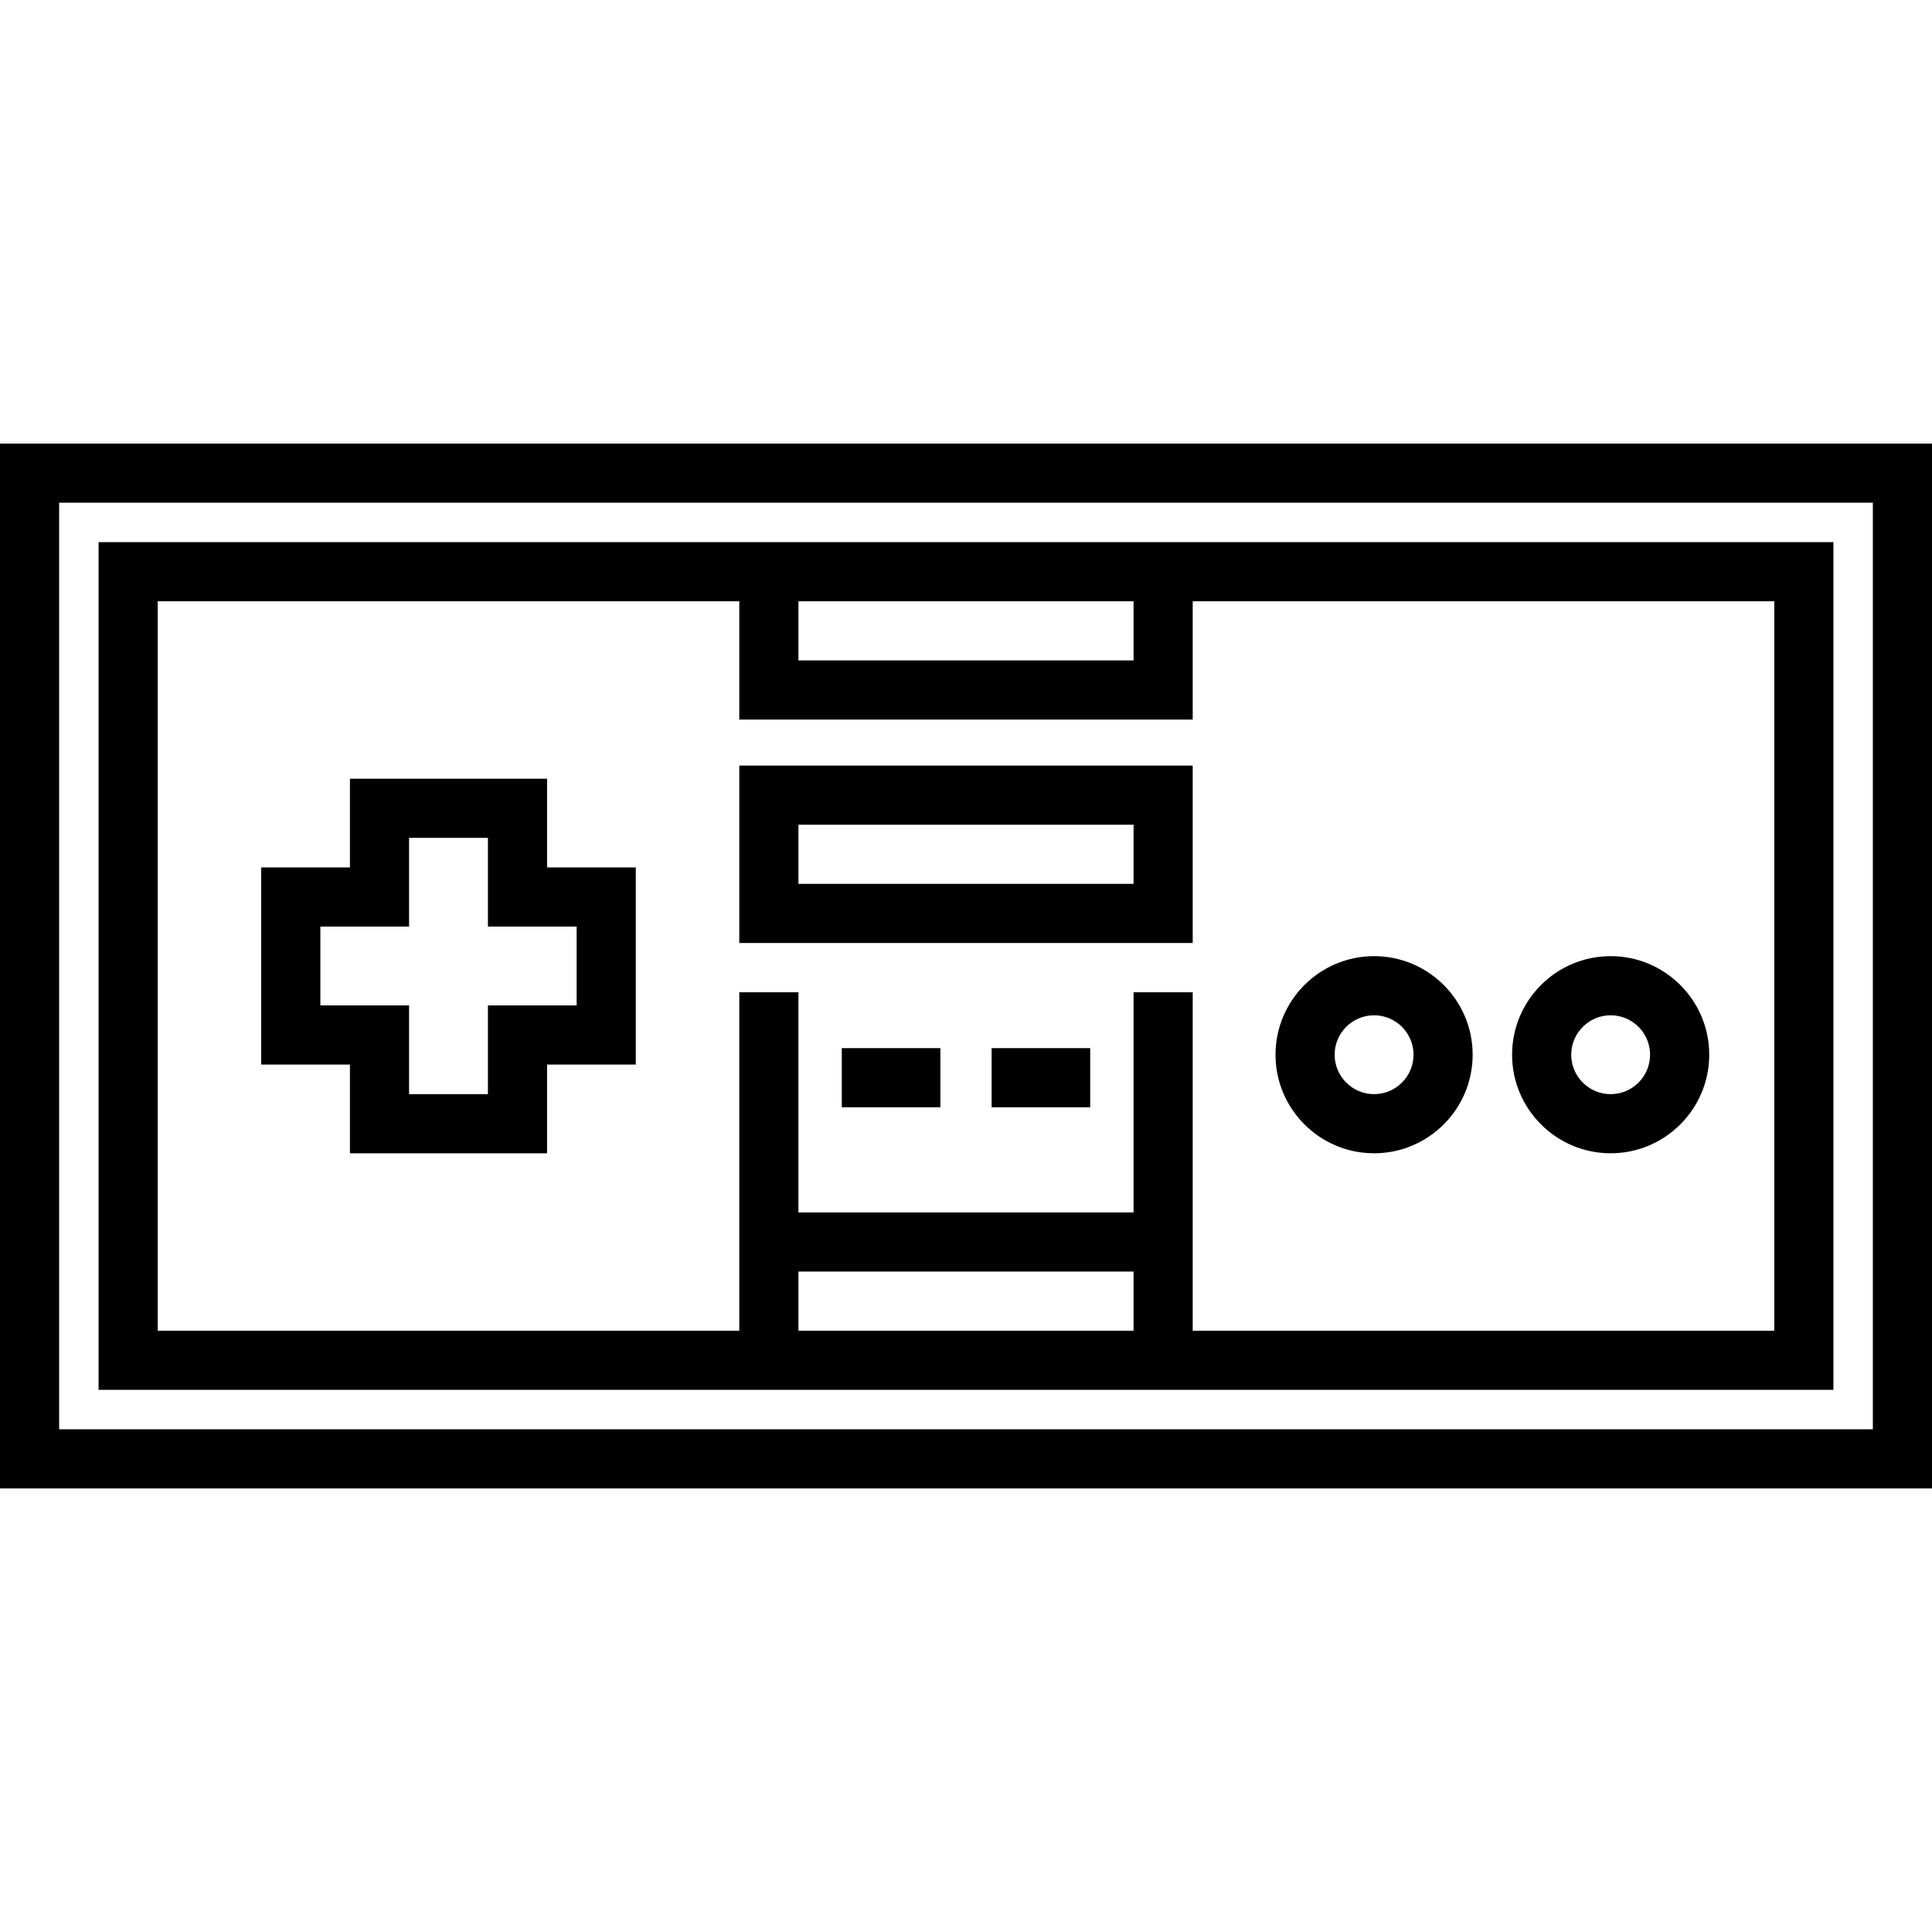
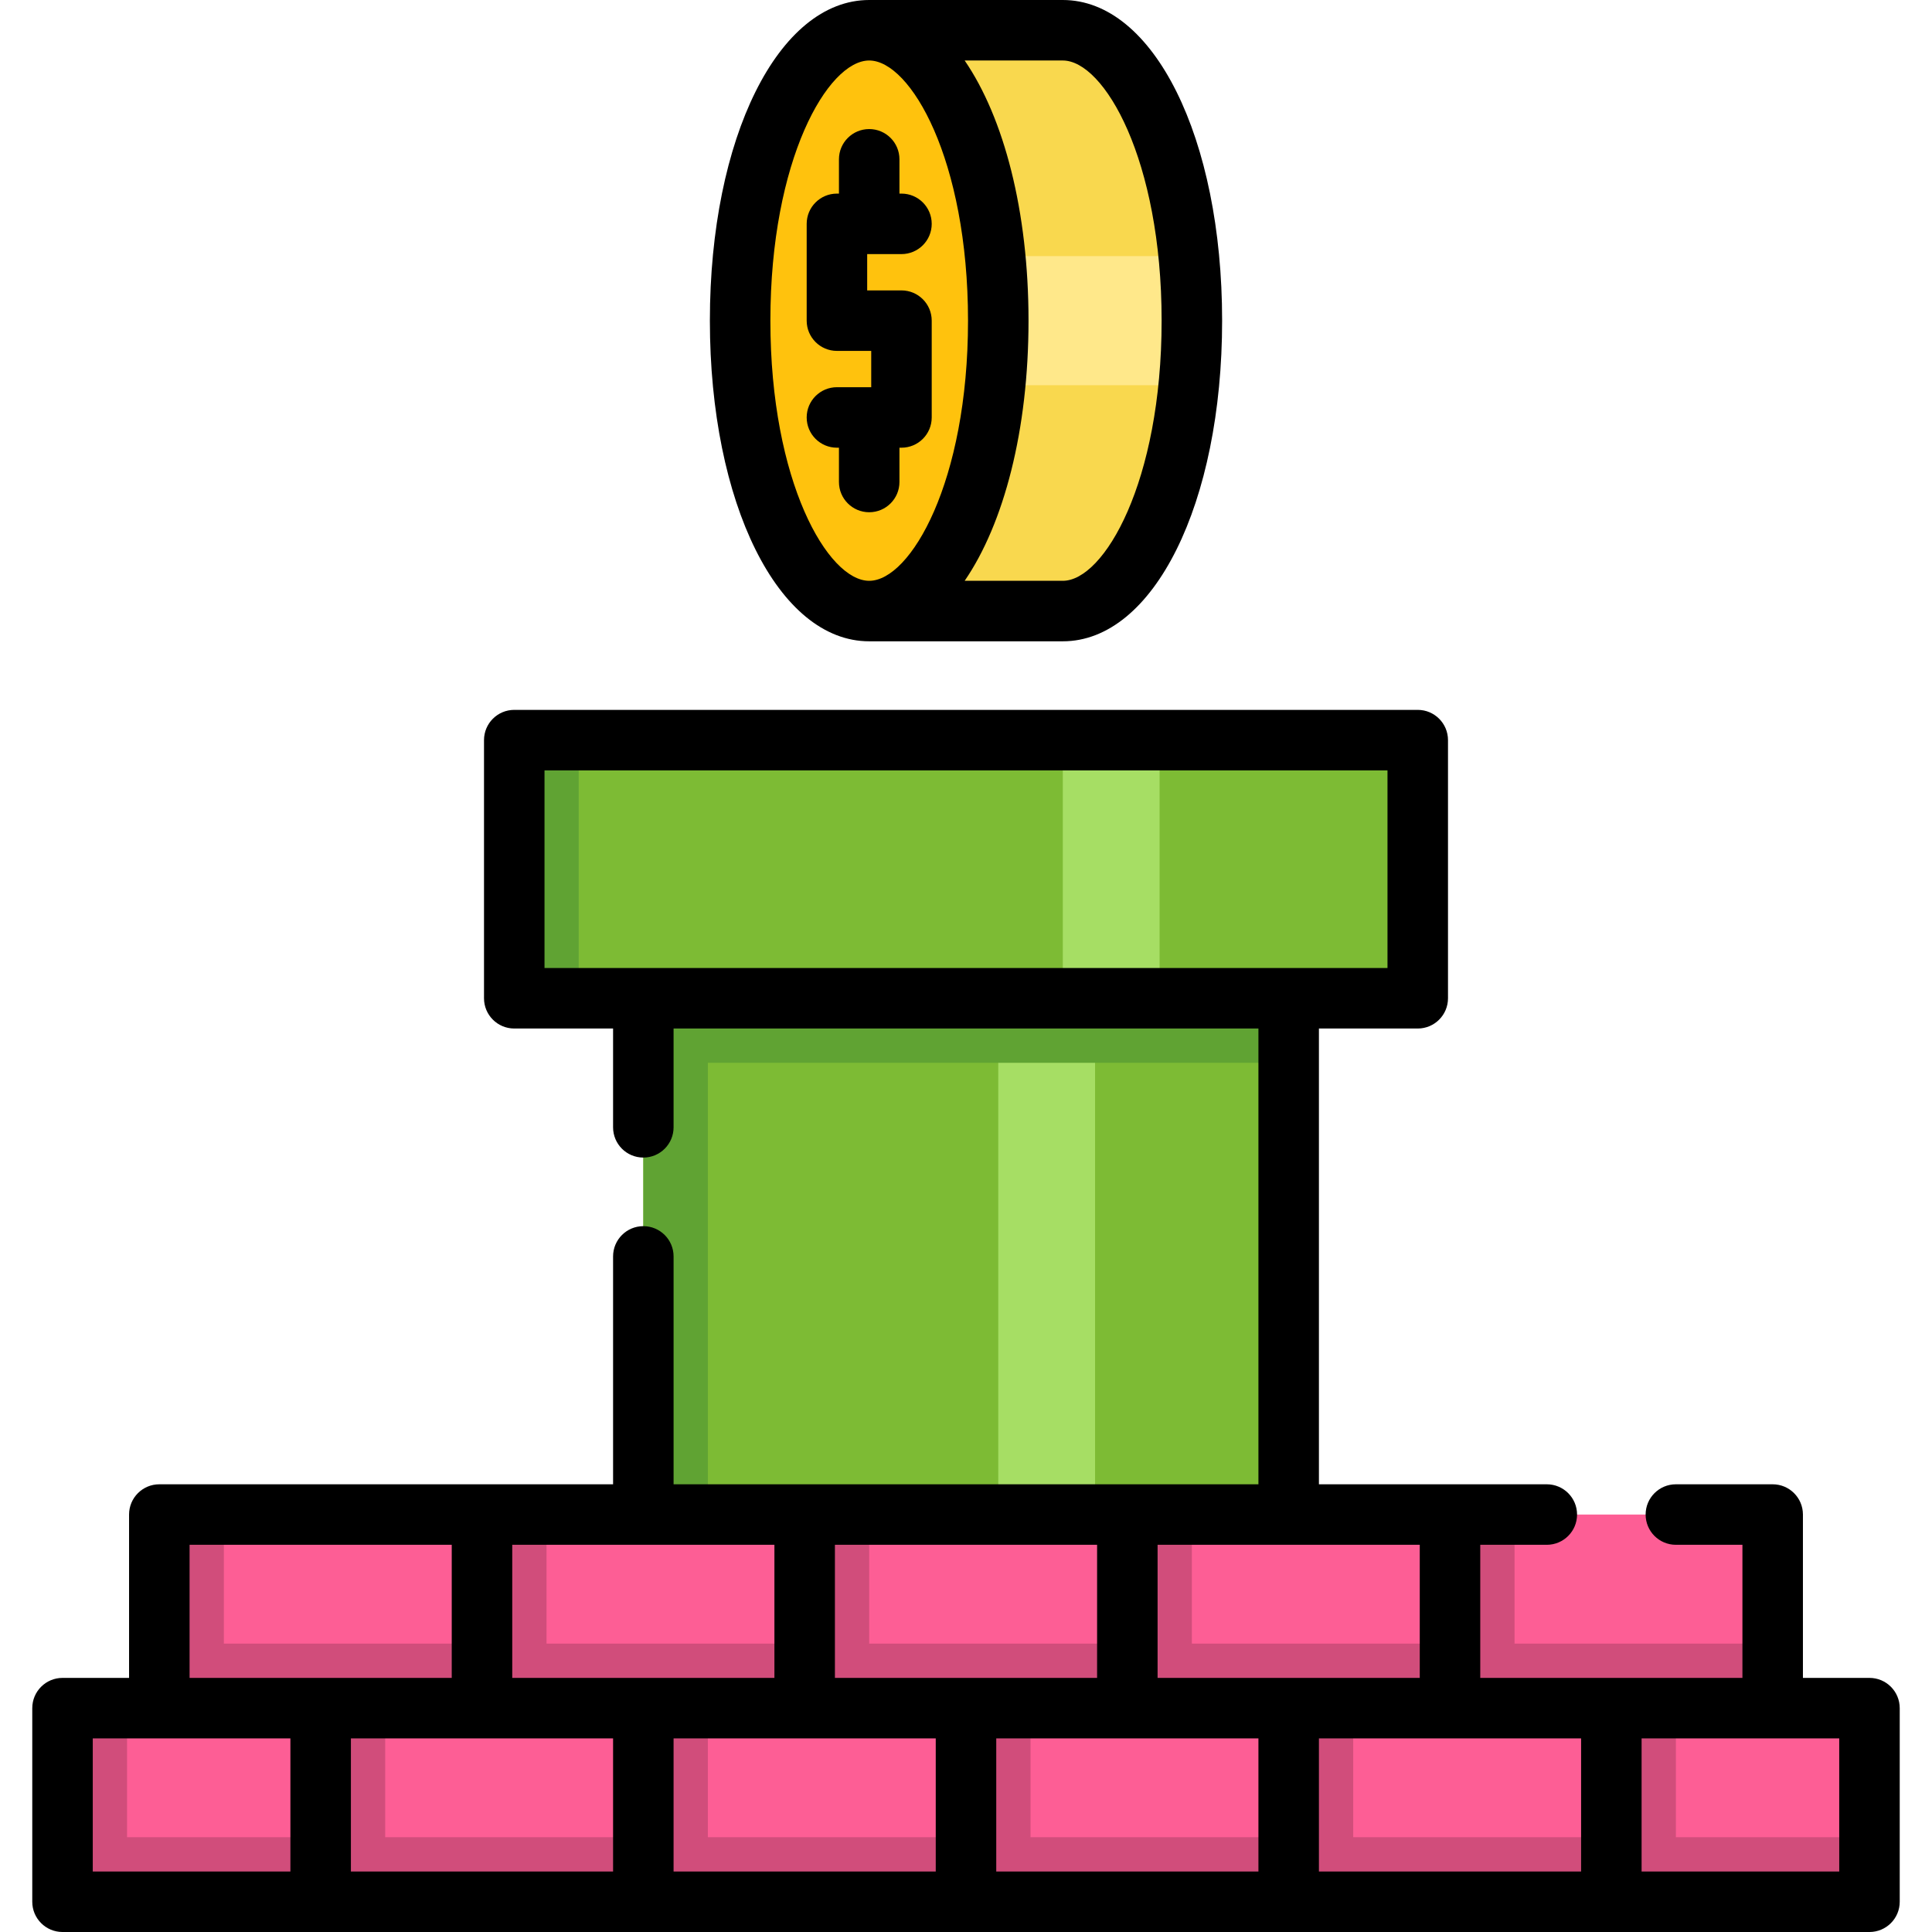
<svg xmlns="http://www.w3.org/2000/svg" version="1.1" id="Layer_1" x="0px" y="0px" viewBox="0 0 512 512" style="enable-background:new 0 0 512 512;" xml:space="preserve">
+   <rect x="170.489" y="238.898" style="fill:#7DBB34;" width="171.023" height="205.228" />
+   <rect x="170.489" y="238.898" style="fill:#60A333;" width="17.102" height="205.228" />
+   <rect x="264.551" y="238.898" style="fill:#A6DE64;" width="25.653" height="205.228" />
+   <rect x="170.489" y="238.898" style="fill:#60A333;" width="171.023" height="42.756" />
+   <rect x="136.284" y="196.142" style="fill:#7DBB34;" width="239.432" height="68.409" />
+   <rect x="136.284" y="196.142" style="fill:#A6DE64;" width="239.432" height="68.409" />
+   <rect x="136.284" y="196.142" style="fill:#60A333;" width="17.102" height="68.409" />
  <g>
-     <g>
-       <path d="M0,117.551v276.898h512V117.551H0z M496.327,378.776H15.673V133.224h480.653V378.776z" />
-     </g>
+     <rect x="153.386" y="196.142" style="fill:#7DBB34;" width="128.267" height="68.409" />
+     <rect x="307.307" y="196.142" style="fill:#7DBB34;" width="68.409" height="68.409" />
  </g>
-   <g>
-     <g>
-       <path d="M195.918,202.885v47.02h120.163v-47.02H195.918z M300.408,234.232h-88.816v-15.673h88.816V234.232z" />
-     </g>
-   </g>
-   <g>
-     <g>
-       <rect x="223.086" y="277.765" width="26.122" height="15.673" />
-     </g>
-   </g>
-   <g>
-     <g>
-       <rect x="262.792" y="277.765" width="26.122" height="15.673" />
-     </g>
-   </g>
-   <g>
-     <g>
-       <path d="M26.122,143.673v224.653h459.755V143.673H26.122z M211.592,159.347h88.816v15.673h-88.816V159.347z M300.408,352.653    h-88.816V336.98h88.816V352.653z M470.204,352.653H316.082v-89.687h-15.673v58.34h-88.816v-58.34h-15.673v89.687H41.796V159.347    h154.122v31.347h120.163v-31.347h154.122V352.653z" />
-     </g>
-   </g>
-   <g>
-     <g>
-       <path d="M144.98,229.878v-23.51H92.735v23.51h-23.51v52.245h23.51v23.51h52.245v-23.51h23.51v-52.245H144.98z M152.816,266.449    h-23.51v23.51h-20.898v-23.51h-23.51v-20.898h23.51v-23.51h20.898v23.51h23.51V266.449z" />
-     </g>
-   </g>
-   <g>
-     <g>
-       <path d="M364.147,253.388c-14.404,0-26.122,11.719-26.122,26.122s11.719,26.122,26.122,26.122    c14.404,0,26.122-11.719,26.122-26.122S378.551,253.388,364.147,253.388z M364.147,289.959c-5.762,0-10.449-4.687-10.449-10.449    c0-5.762,4.687-10.449,10.449-10.449c5.762,0,10.449,4.687,10.449,10.449C374.596,285.272,369.909,289.959,364.147,289.959z" />
-     </g>
-   </g>
-   <g>
-     <g>
-       <path d="M426.841,253.388c-14.404,0-26.122,11.719-26.122,26.122s11.719,26.122,26.122,26.122s26.122-11.719,26.122-26.122    S441.245,253.388,426.841,253.388z M426.841,289.959c-5.762,0-10.449-4.687-10.449-10.449c0-5.762,4.687-10.449,10.449-10.449    s10.449,4.687,10.449,10.449C437.29,285.272,432.602,289.959,426.841,289.959z" />
-     </g>
-   </g>
+   <path style="fill:#F9D84E;" d="M281.653,8.017h-51.307v153.921h51.307c18.891,0,34.205-34.456,34.205-76.96  S300.544,8.017,281.653,8.017z" />
+   <path style="fill:#FFE88A;" d="M230.347,102.079H315c0.556-5.503,0.858-11.221,0.858-17.102s-0.302-11.6-0.858-17.102h-84.653  V102.079z" />
+   <ellipse style="fill:#FFC20D;" cx="230.347" cy="84.977" rx="34.205" ry="76.96" />
+   <rect x="42.221" y="401.37" style="fill:#FD5E95;" width="85.511" height="51.307" />
+   <polygon style="fill:#D14D7B;" points="59.324,435.574 59.324,401.37 42.221,401.37 42.221,452.676 127.733,452.676   127.733,435.574 " />
+   <rect x="127.733" y="401.37" style="fill:#FD5E95;" width="85.511" height="51.307" />
+   <polygon style="fill:#D14D7B;" points="144.835,435.574 144.835,401.37 127.733,401.37 127.733,452.676 213.244,452.676   213.244,435.574 " />
+   <rect x="213.244" y="401.37" style="fill:#FD5E95;" width="85.511" height="51.307" />
+   <polygon style="fill:#D14D7B;" points="230.347,435.574 230.347,401.37 213.244,401.37 213.244,452.676 298.756,452.676   298.756,435.574 " />
+   <rect x="298.756" y="401.37" style="fill:#FD5E95;" width="85.511" height="51.307" />
+   <polygon style="fill:#D14D7B;" points="315.858,435.574 315.858,401.37 298.756,401.37 298.756,452.676 384.267,452.676   384.267,435.574 " />
+   <rect x="384.267" y="401.37" style="fill:#FD5E95;" width="85.511" height="51.307" />
+   <polygon style="fill:#D14D7B;" points="401.37,435.574 401.37,401.37 384.267,401.37 384.267,452.676 469.779,452.676   469.779,435.574 " />
+   <rect x="84.977" y="452.676" style="fill:#FD5E95;" width="85.511" height="51.307" />
+   <polygon style="fill:#D14D7B;" points="102.079,486.881 102.079,452.676 84.977,452.676 84.977,503.983 170.489,503.983   170.489,486.881 " />
+   <rect x="170.489" y="452.676" style="fill:#FD5E95;" width="85.511" height="51.307" />
+   <polygon style="fill:#D14D7B;" points="187.591,486.881 187.591,452.676 170.489,452.676 170.489,503.983 256,503.983 256,486.881   " />
+   <rect x="256" y="452.676" style="fill:#FD5E95;" width="85.511" height="51.307" />
+   <polygon style="fill:#D14D7B;" points="273.102,486.881 273.102,452.676 256,452.676 256,503.983 341.511,503.983 341.511,486.881   " />
+   <rect x="341.511" y="452.676" style="fill:#FD5E95;" width="85.511" height="51.307" />
+   <polygon style="fill:#D14D7B;" points="358.614,486.881 358.614,452.676 341.511,452.676 341.511,503.983 427.023,503.983   427.023,486.881 " />
+   <rect x="427.023" y="452.676" style="fill:#FD5E95;" width="68.409" height="51.307" />
+   <polygon style="fill:#D14D7B;" points="444.125,486.881 444.125,452.676 427.023,452.676 427.023,503.983 495.432,503.983   495.432,486.881 " />
+   <rect x="16.568" y="452.676" style="fill:#FD5E95;" width="68.409" height="51.307" />
+   <polygon style="fill:#D14D7B;" points="33.67,486.881 33.67,452.676 16.568,452.676 16.568,503.983 84.977,503.983 84.977,486.881   " />
+   <path d="M230.347,169.954h51.307c24.07,0,42.221-36.533,42.221-84.977S305.724,0,281.653,0h-51.307  c-24.07,0-42.221,36.533-42.221,84.977S206.276,169.954,230.347,169.954z M307.841,84.977c0,42.715-15.253,68.944-26.188,68.944  h-26.008c10.401-15.177,16.923-39.917,16.923-68.944s-6.521-53.766-16.923-68.944h26.008  C292.588,16.033,307.841,42.262,307.841,84.977z M230.347,16.033c10.935,0,26.188,26.229,26.188,68.944  s-15.253,68.944-26.188,68.944c-10.935,0-26.188-26.229-26.188-68.944S219.412,16.033,230.347,16.033z" />
+   <path d="M222.33,118.647v9.086c0,4.428,3.589,8.017,8.017,8.017s8.017-3.588,8.017-8.017v-9.086h0.534  c4.427,0,8.017-3.588,8.017-8.017V84.977c0-4.428-3.589-8.017-8.017-8.017h-9.086v-9.62h9.086c4.427,0,8.017-3.588,8.017-8.017  s-3.589-8.017-8.017-8.017h-0.534v-9.086c0-4.428-3.589-8.017-8.017-8.017s-8.017,3.588-8.017,8.017v9.086h-0.534  c-4.427,0-8.017,3.588-8.017,8.017v25.653c0,4.428,3.589,8.017,8.017,8.017h9.086v9.62h-9.086c-4.427,0-8.017,3.588-8.017,8.017  c0,4.428,3.589,8.017,8.017,8.017H222.33z" />
+   <path d="M495.432,444.66h-17.637v-43.29c0-4.428-3.588-8.017-8.017-8.017h-25.653c-4.428,0-8.017,3.588-8.017,8.017  s3.588,8.017,8.017,8.017h17.637v35.273h-69.478v-35.273h17.637c4.428,0,8.017-3.588,8.017-8.017s-3.588-8.017-8.017-8.017h-60.392  V272.568h26.188c4.428,0,8.017-3.588,8.017-8.017v-68.409c0-4.428-3.588-8.017-8.017-8.017H136.284  c-4.427,0-8.017,3.588-8.017,8.017v68.409c0,4.428,3.589,8.017,8.017,8.017h26.188v26.184c0,4.428,3.589,8.017,8.017,8.017  s8.017-3.588,8.017-8.017v-26.184h154.99v120.785h-34.739h-85.511h-34.739v-60.391c0-4.428-3.589-8.017-8.017-8.017  s-8.017,3.588-8.017,8.017v60.391H42.221c-4.427,0-8.017,3.588-8.017,8.017v43.29H16.568c-4.427,0-8.017,3.588-8.017,8.017v51.307  c0,4.428,3.589,8.017,8.017,8.017h478.864c4.428,0,8.017-3.588,8.017-8.017v-51.307C503.449,448.248,499.861,444.66,495.432,444.66z   M144.301,204.159h223.399v52.376H144.301V204.159z M376.251,409.386v35.273h-69.478v-35.273H376.251z M290.739,444.66h-69.478  v-35.273h69.478V444.66z M205.228,409.386v35.273h-69.478v-35.273H205.228z M50.238,409.386h69.478v35.273H50.238V409.386z   M24.585,460.693H76.96v35.273H24.585V460.693z M92.994,460.693h69.478v35.273H92.994V460.693z M178.505,460.693h69.478v35.273  h-69.478V460.693z M264.017,460.693h69.478v35.273h-69.478V460.693z M349.528,460.693h69.478v35.273h-69.478V460.693z   M487.415,495.967H435.04v-35.273h52.376V495.967z" />
  <g>
</g>
  <g>
</g>
  <g>
</g>
  <g>
</g>
  <g>
</g>
  <g>
</g>
  <g>
</g>
  <g>
</g>
  <g>
</g>
  <g>
</g>
  <g>
</g>
  <g>
</g>
  <g>
</g>
  <g>
</g>
  <g>
</g>
</svg>
